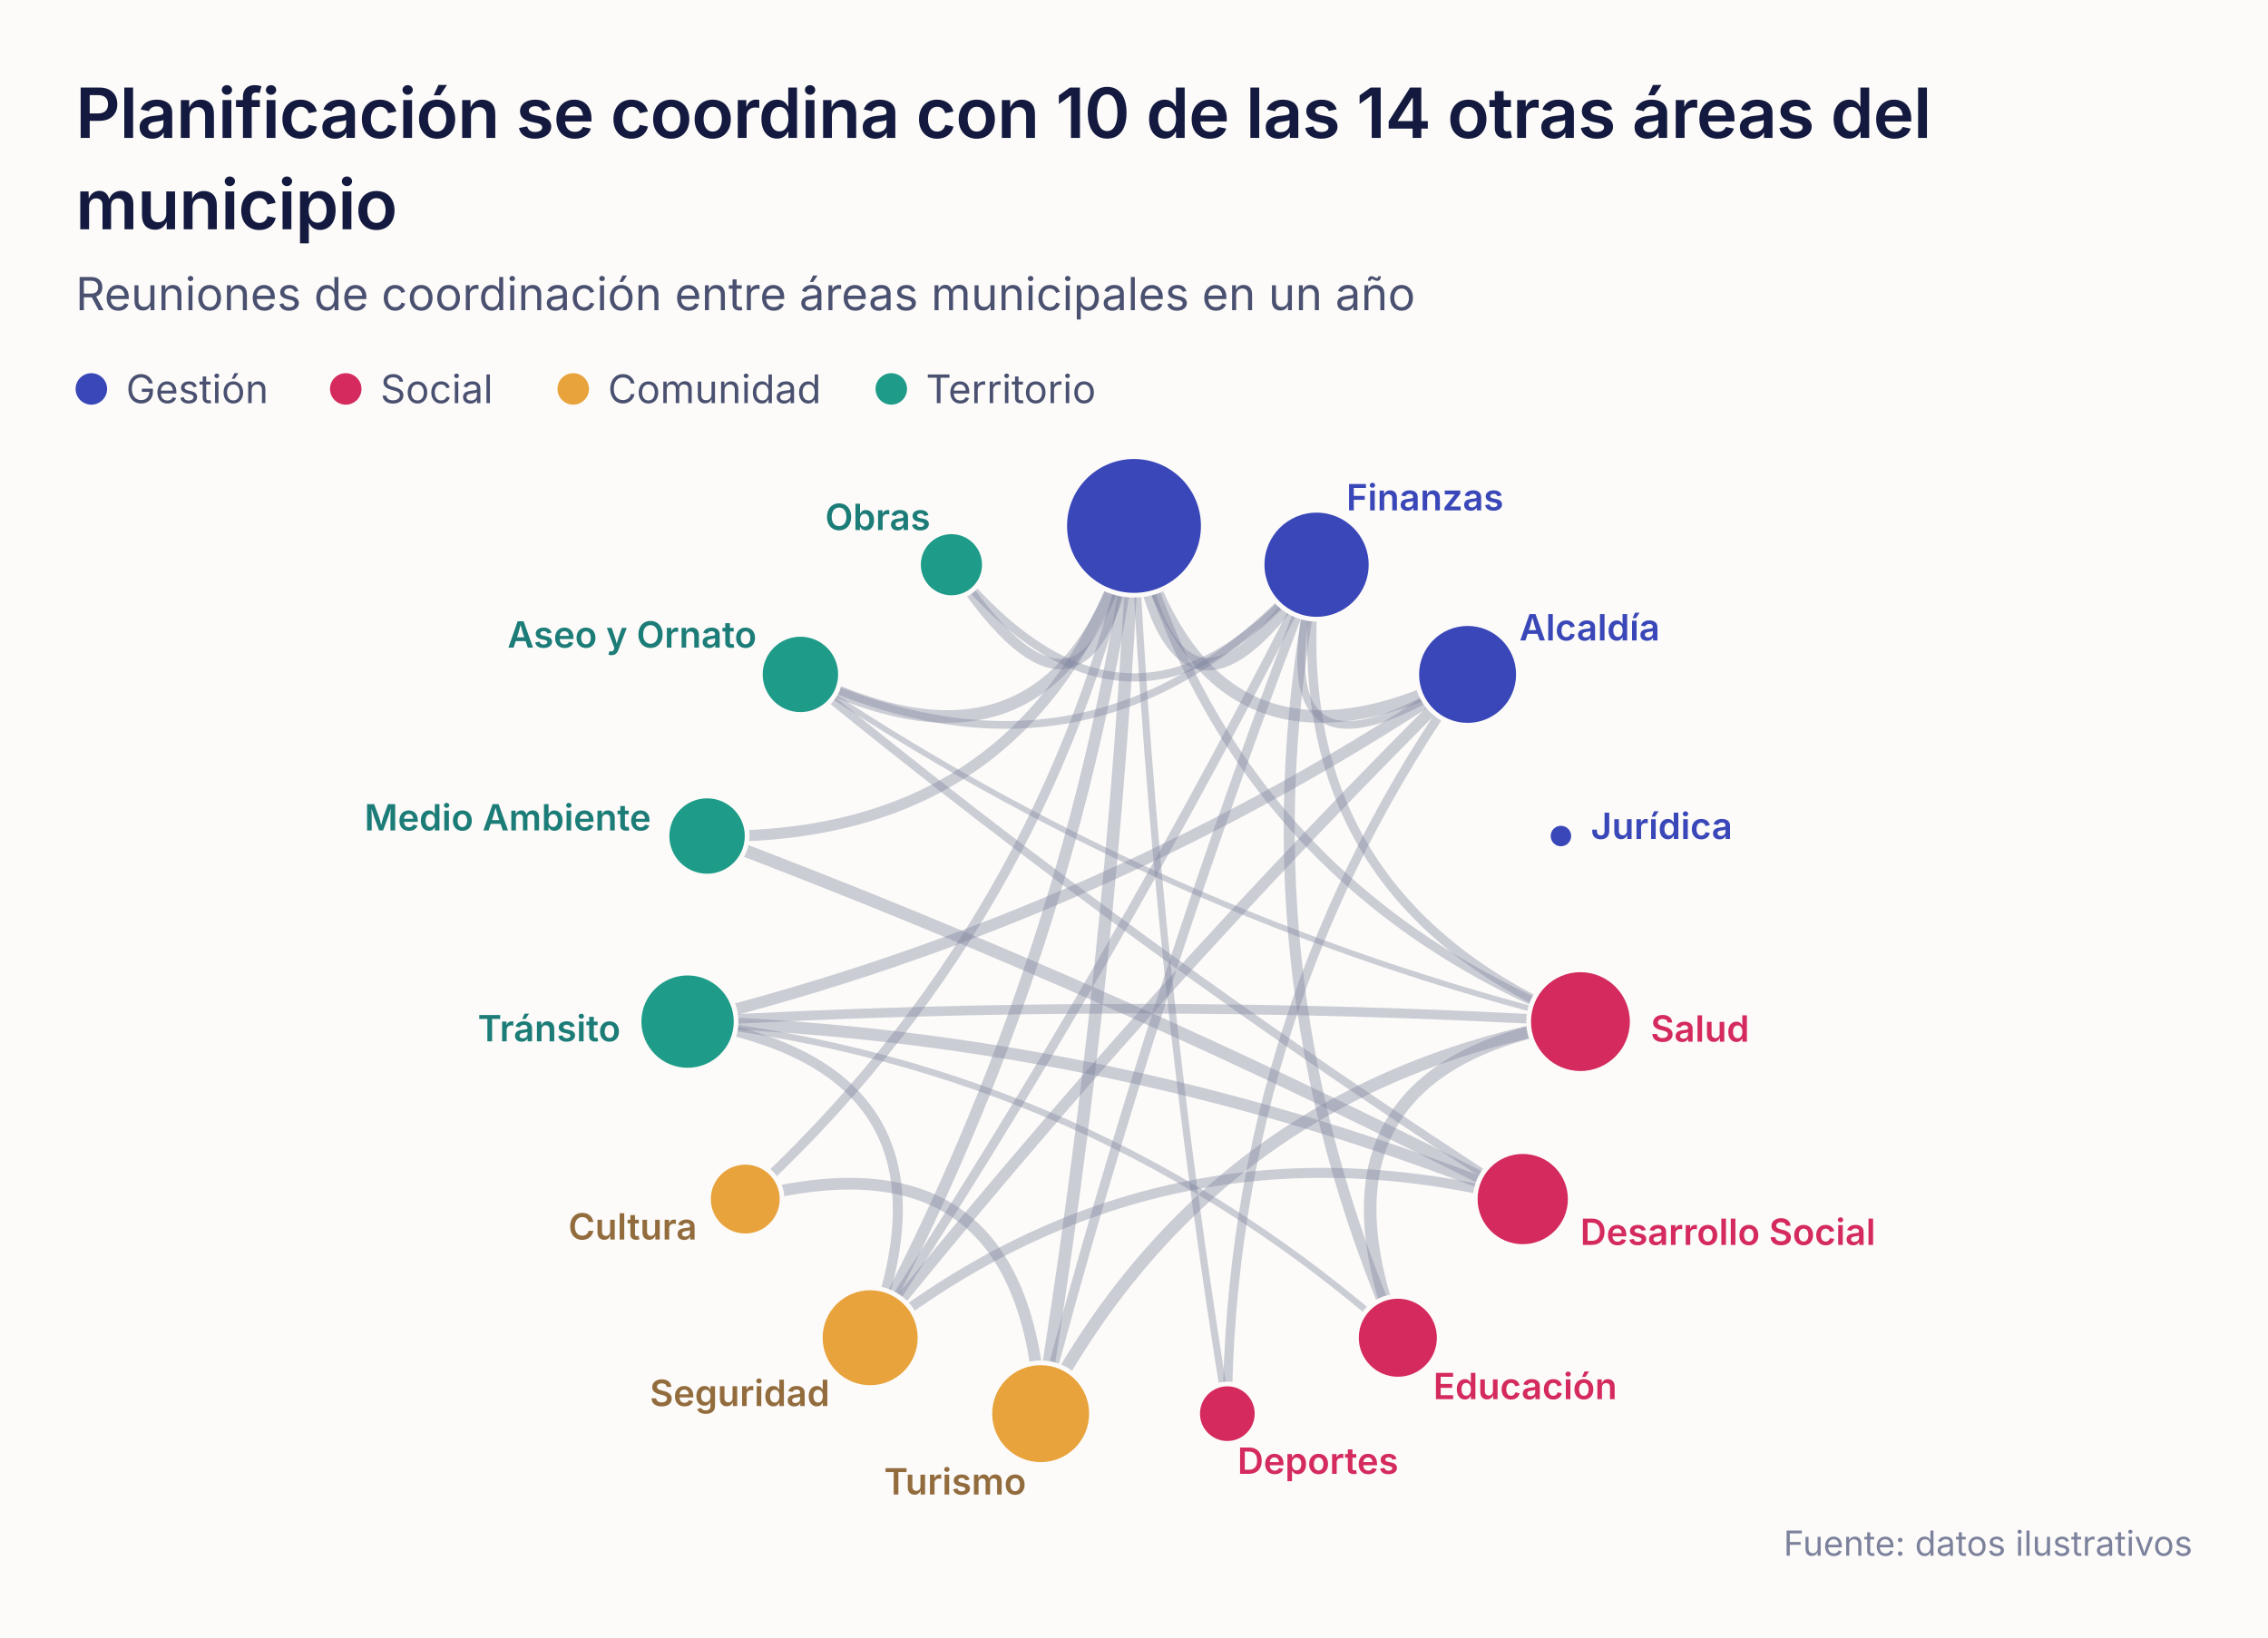
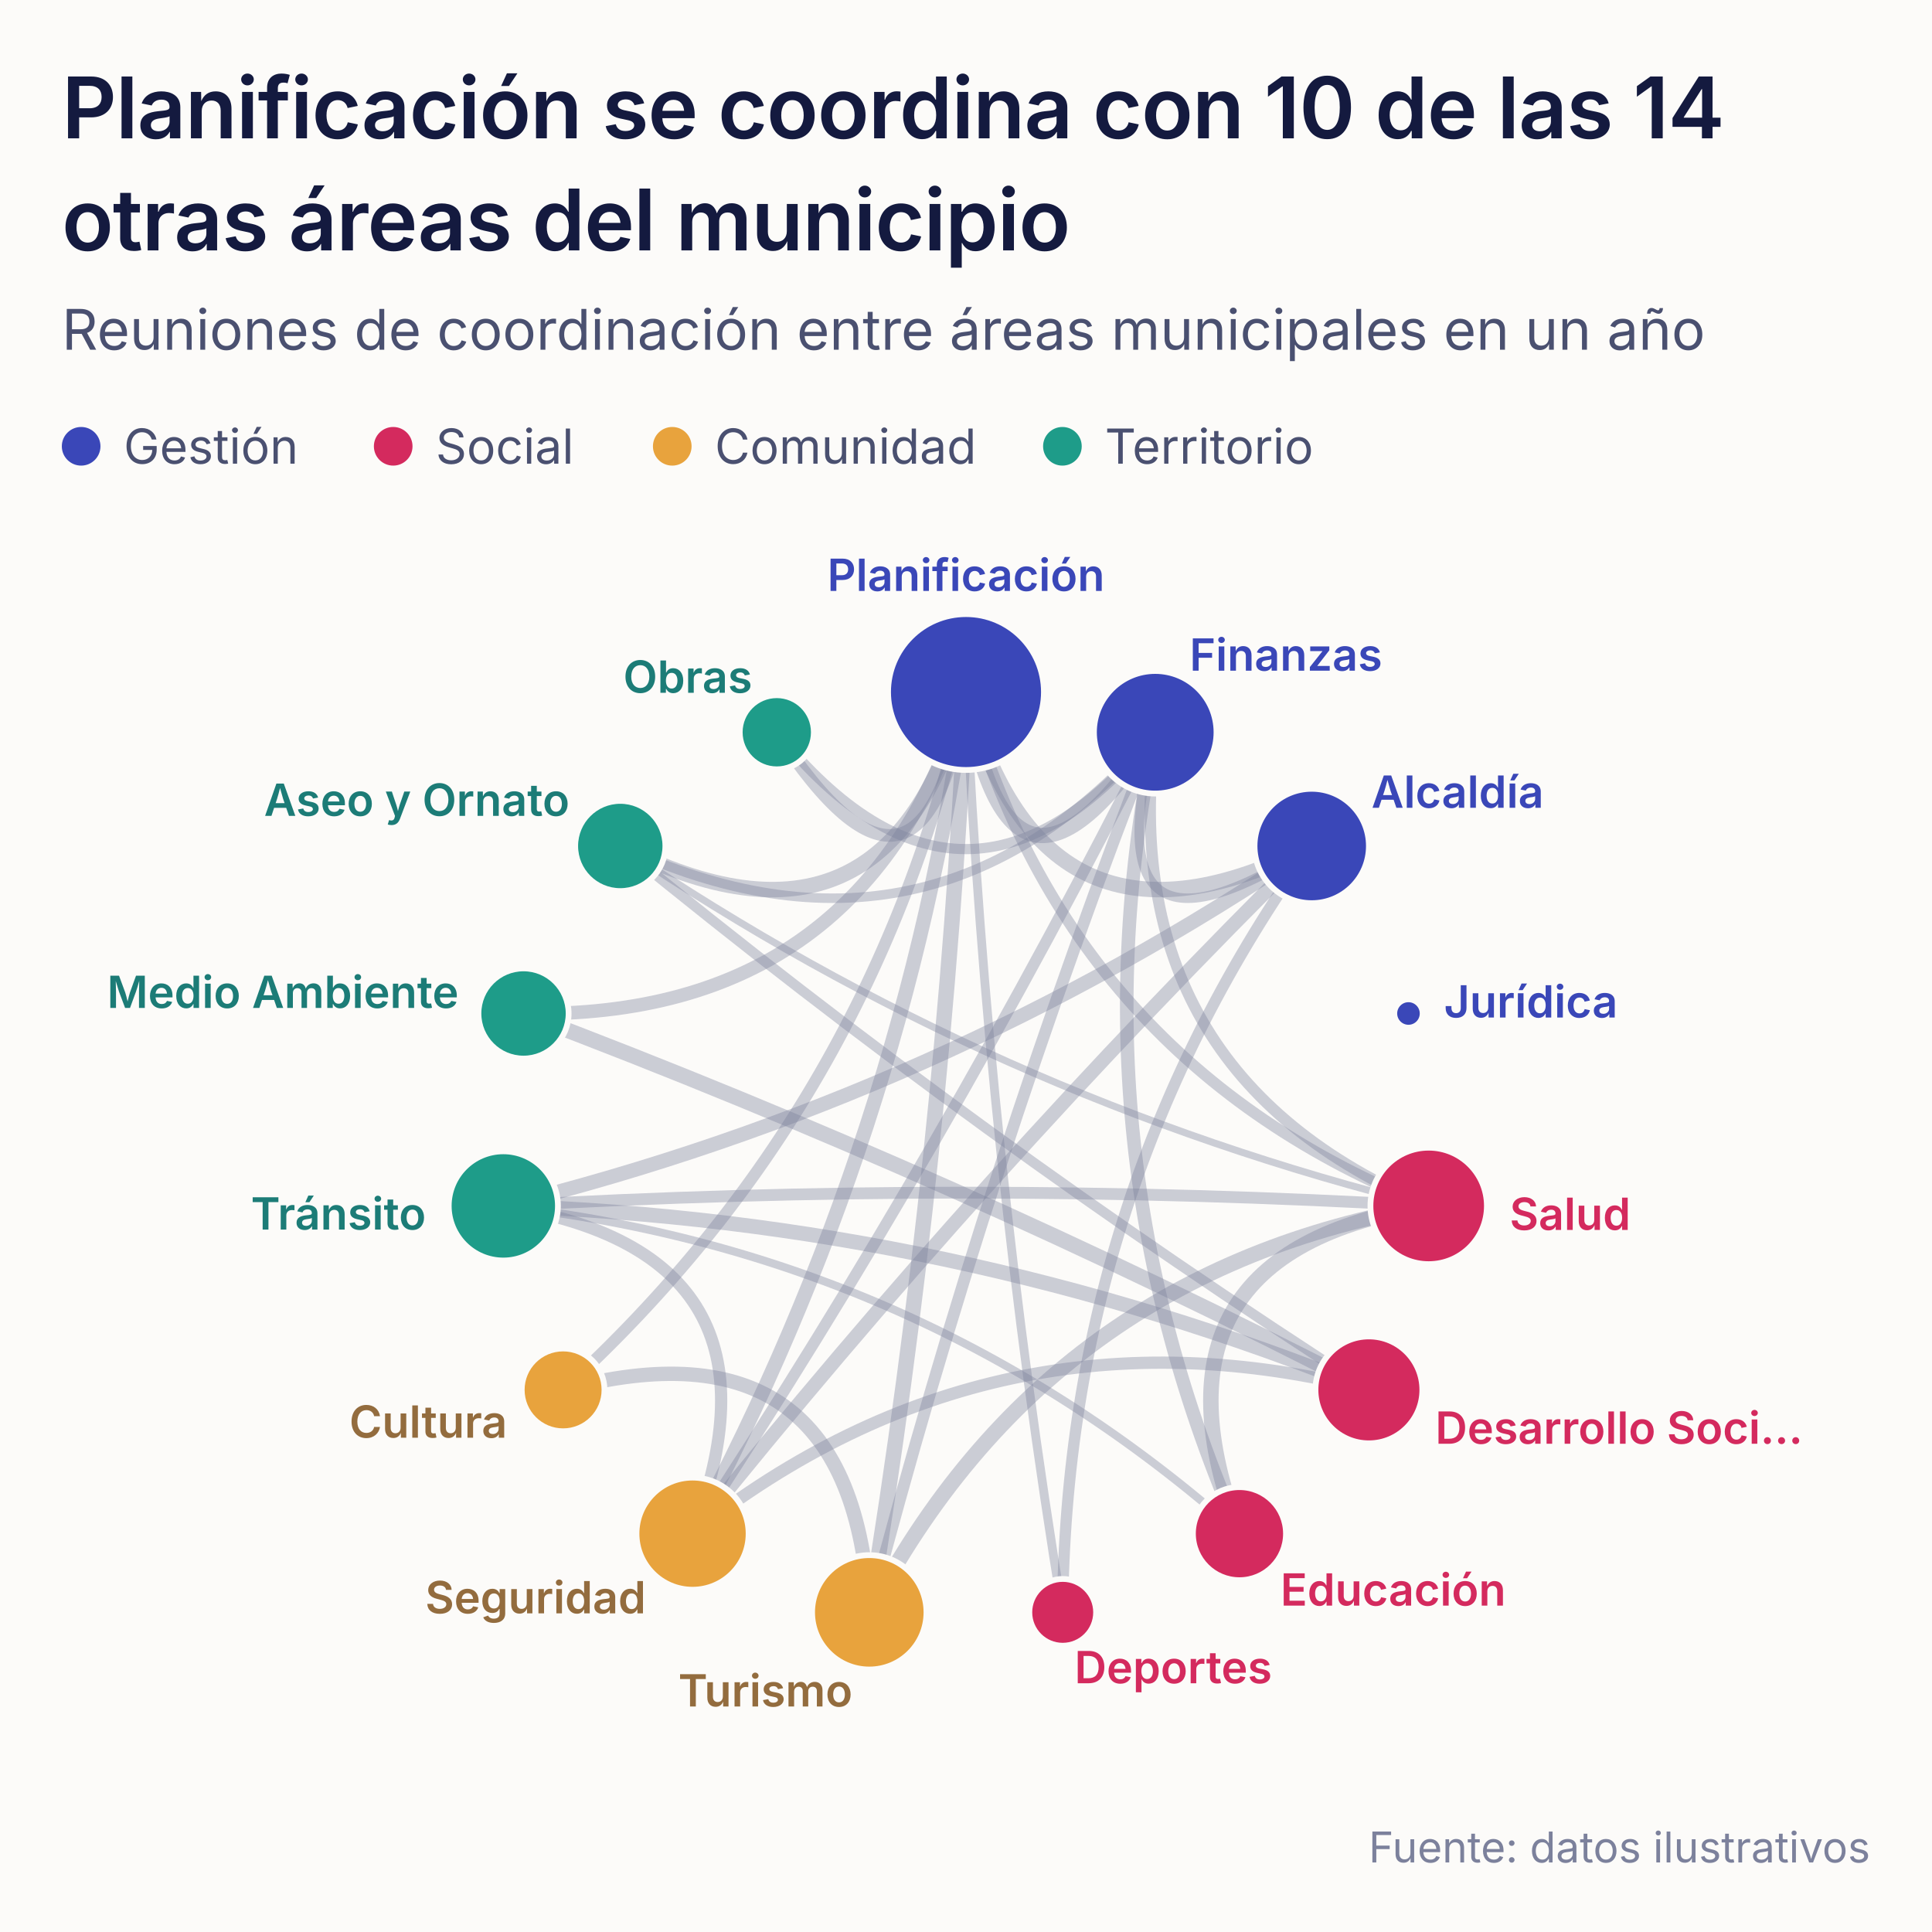
- <svg xmlns="http://www.w3.org/2000/svg" viewBox="0 0 720 520" width="720" height="520" role="img" aria-labelledby="panlwkoi-t panlwkoi-d" font-family="'Mozilla Text', 'Inter', system-ui, -apple-system, 'Segoe UI', Roboto, sans-serif" class="pa-chart" data-pa-type="network" data-pa-mode="light" style="max-width:100%;height:auto;font-variant-numeric:lining-nums">
+ <svg xmlns="http://www.w3.org/2000/svg" viewBox="0 0 500 500" width="500" height="500" role="img" aria-labelledby="panlwm7m-t panlwm7m-d" font-family="'Mozilla Text', 'Inter', system-ui, -apple-system, 'Segoe UI', Roboto, sans-serif" class="pa-chart" data-pa-type="network" data-pa-mode="light" style="display:block;width:100%;height:auto;max-width:100%;max-height:100%;font-variant-numeric:lining-nums">
  <style>.pa-m{transition:opacity .15s ease}.pa-focus .pa-m{opacity:.28}.pa-focus .pa-m.pa-on{opacity:1}</style>
-   <rect width="720" height="520" fill="#FCFBF9" />
+   <rect width="500" height="500" fill="#FCFBF9" />
  <g class="pa-header">
-     <text x="24" y="43.8" fill="#141A3F" font-size="22" font-weight="600" letter-spacing="-0.01em">Planificación se coordina con 10 de las 14 otras áreas del</text>
-     <text x="24" y="72.8" fill="#141A3F" font-size="22" font-weight="600" letter-spacing="-0.01em">municipio</text>
-     <text x="24" y="98.5" fill="#4A5070" font-size="14.5">Reuniones de coordinación entre áreas municipales en un año</text>
+     <text x="16" y="35.8" fill="#141A3F" font-size="22" font-weight="600" letter-spacing="-0.01em">Planificación se coordina con 10 de las 14</text>
+     <text x="16" y="64.8" fill="#141A3F" font-size="22" font-weight="600" letter-spacing="-0.01em">otras áreas del municipio</text>
+     <text x="16" y="90.5" fill="#4A5070" font-size="14.5">Reuniones de coordinación entre áreas municipales en un año</text>
    <g class="pa-legend">
      <g class="pa-key" data-color="#3A47B8" style="cursor:pointer">
-         <rect x="21" y="114" width="70.76" height="19" rx="4" fill="transparent" />
-         <circle cx="29" cy="123.5" r="5" fill="#3A47B8" />
-         <text x="40" y="128" fill="#4A5070" font-size="12.5">Gestión</text>
+         <rect x="13" y="106" width="70.76" height="19" rx="4" fill="transparent" />
+         <circle cx="21" cy="115.5" r="5" fill="#3A47B8" />
+         <text x="32" y="120" fill="#4A5070" font-size="12.5">Gestión</text>
      </g>
      <g class="pa-key" data-color="#D42A5E" style="cursor:pointer">
-         <rect x="101.76" y="114" width="62.22" height="19" rx="4" fill="transparent" />
-         <circle cx="109.76" cy="123.5" r="5" fill="#D42A5E" />
-         <text x="120.76" y="128" fill="#4A5070" font-size="12.5">Social</text>
+         <rect x="93.76" y="106" width="62.22" height="19" rx="4" fill="transparent" />
+         <circle cx="101.76" cy="115.5" r="5" fill="#D42A5E" />
+         <text x="112.76" y="120" fill="#4A5070" font-size="12.5">Social</text>
      </g>
      <g class="pa-key" data-color="#E8A33D" style="cursor:pointer">
-         <rect x="173.98" y="114" width="90.97" height="19" rx="4" fill="transparent" />
-         <circle cx="181.98" cy="123.5" r="5" fill="#E8A33D" />
-         <text x="192.98" y="128" fill="#4A5070" font-size="12.5">Comunidad</text>
+         <rect x="165.98" y="106" width="90.97" height="19" rx="4" fill="transparent" />
+         <circle cx="173.98" cy="115.5" r="5" fill="#E8A33D" />
+         <text x="184.98" y="120" fill="#4A5070" font-size="12.5">Comunidad</text>
      </g>
      <g class="pa-key" data-color="#1E9C89" style="cursor:pointer">
-         <rect x="274.95" y="114" width="81.13" height="19" rx="4" fill="transparent" />
-         <circle cx="282.95" cy="123.5" r="5" fill="#1E9C89" />
-         <text x="293.95" y="128" fill="#4A5070" font-size="12.5">Territorio</text>
+         <rect x="266.95" y="106" width="81.13" height="19" rx="4" fill="transparent" />
+         <circle cx="274.95" cy="115.5" r="5" fill="#1E9C89" />
+         <text x="285.95" y="120" fill="#4A5070" font-size="12.5">Territorio</text>
      </g>
    </g>
  </g>
  <g class="pa-body">
    <g class="pa-links">
-       <path class="pa-m" d="M254.1,214.1Q368.1,291.4 501.7,324.4" fill="none" stroke="#7C819C" stroke-opacity="0.38" stroke-width="1.83" stroke-linecap="round" data-tip="Aseo y Ornato — Salud 2" />
-       <path class="pa-m" d="M443.8,424.8Q347.0,338.8 218.3,324.4" fill="none" stroke="#7C819C" stroke-opacity="0.38" stroke-width="2.08" stroke-linecap="round" data-tip="Educación — Tránsito 3" />
-       <path class="pa-m" d="M389.6,448.9Q366.7,308.8 360.0,167.0" fill="none" stroke="#7C819C" stroke-opacity="0.38" stroke-width="2.28" stroke-linecap="round" data-tip="Deportes — Planificación 4" />
-       <path class="pa-m" d="M465.9,214.1Q396.9,258.8 418.0,179.3" fill="none" stroke="#7C819C" stroke-opacity="0.38" stroke-width="2.46" stroke-linecap="round" data-tip="Alcaldía — Finanzas 5" />
-       <path class="pa-m" d="M254.1,214.1Q349.2,258.8 418.0,179.3" fill="none" stroke="#7C819C" stroke-opacity="0.38" stroke-width="2.46" stroke-linecap="round" data-tip="Aseo y Ornato — Finanzas 5" />
-       <path class="pa-m" d="M418.0,179.3Q360.0,250.9 302.0,179.3" fill="none" stroke="#7C819C" stroke-opacity="0.38" stroke-width="2.63" stroke-linecap="round" data-tip="Finanzas — Obras 6" />
-       <path class="pa-m" d="M254.1,214.1Q363.9,304.1 483.4,380.8" fill="none" stroke="#7C819C" stroke-opacity="0.38" stroke-width="2.63" stroke-linecap="round" data-tip="Aseo y Ornato — Desarrollo Social 6" />
-       <path class="pa-m" d="M465.9,214.1Q390.5,319.4 389.6,448.9" fill="none" stroke="#7C819C" stroke-opacity="0.38" stroke-width="2.92" stroke-linecap="round" data-tip="Alcaldía — Deportes 8" />
-       <path class="pa-m" d="M360.0,167.0Q391.9,280.8 501.7,324.4" fill="none" stroke="#7C819C" stroke-opacity="0.38" stroke-width="2.92" stroke-linecap="round" data-tip="Planificación — Salud 8" />
-       <path class="pa-m" d="M418.0,179.3Q404.9,283.6 501.7,324.4" fill="none" stroke="#7C819C" stroke-opacity="0.38" stroke-width="2.92" stroke-linecap="round" data-tip="Finanzas — Salud 8" />
-       <path class="pa-m" d="M418.0,179.3Q354.2,306.1 276.2,424.8" fill="none" stroke="#7C819C" stroke-opacity="0.38" stroke-width="2.92" stroke-linecap="round" data-tip="Finanzas — Seguridad 8" />
-       <path class="pa-m" d="M236.6,380.8Q332.2,293.5 360.0,167.0" fill="none" stroke="#7C819C" stroke-opacity="0.38" stroke-width="3.05" stroke-linecap="round" data-tip="Cultura — Planificación 9" />
-       <path class="pa-m" d="M418.0,179.3Q366.4,311.6 330.4,448.9" fill="none" stroke="#7C819C" stroke-opacity="0.38" stroke-width="3.05" stroke-linecap="round" data-tip="Finanzas — Turismo 9" />
-       <path class="pa-m" d="M501.7,324.4Q360.0,316.2 218.3,324.4" fill="none" stroke="#7C819C" stroke-opacity="0.38" stroke-width="3.05" stroke-linecap="round" data-tip="Salud — Tránsito 9" />
-       <path class="pa-m" d="M276.2,424.8Q309.3,338.8 218.3,324.4" fill="none" stroke="#7C819C" stroke-opacity="0.38" stroke-width="3.17" stroke-linecap="round" data-tip="Seguridad — Tránsito 10" />
-       <path class="pa-m" d="M483.4,380.8Q368.9,351.5 276.2,424.8" fill="none" stroke="#7C819C" stroke-opacity="0.38" stroke-width="3.17" stroke-linecap="round" data-tip="Desarrollo Social — Seguridad 10" />
-       <path class="pa-m" d="M302.0,179.3Q347.0,248.1 360.0,167.0" fill="none" stroke="#7C819C" stroke-opacity="0.38" stroke-width="3.29" stroke-linecap="round" data-tip="Obras — Planificación 11" />
-       <path class="pa-m" d="M224.5,265.5Q329.5,267.5 360.0,167.0" fill="none" stroke="#7C819C" stroke-opacity="0.38" stroke-width="3.51" stroke-linecap="round" data-tip="Medio Ambiente — Planificación 13" />
-       <path class="pa-m" d="M443.8,424.8Q391.9,306.1 418.0,179.3" fill="none" stroke="#7C819C" stroke-opacity="0.38" stroke-width="3.51" stroke-linecap="round" data-tip="Educación — Finanzas 13" />
-       <path class="pa-m" d="M465.9,214.1Q365.0,314.0 276.2,424.8" fill="none" stroke="#7C819C" stroke-opacity="0.38" stroke-width="3.62" stroke-linecap="round" data-tip="Alcaldía — Seguridad 14" />
-       <path class="pa-m" d="M465.9,214.1Q351.9,291.4 218.3,324.4" fill="none" stroke="#7C819C" stroke-opacity="0.38" stroke-width="3.72" stroke-linecap="round" data-tip="Alcaldía — Tránsito 15" />
-       <path class="pa-m" d="M360.0,167.0Q341.2,303.4 276.2,424.8" fill="none" stroke="#7C819C" stroke-opacity="0.38" stroke-width="3.72" stroke-linecap="round" data-tip="Planificación — Seguridad 15" />
-       <path class="pa-m" d="M236.6,380.8Q325.6,356.9 330.4,448.9" fill="none" stroke="#7C819C" stroke-opacity="0.38" stroke-width="3.72" stroke-linecap="round" data-tip="Cultura — Turismo 15" />
-       <path class="pa-m" d="M483.4,380.8Q355.9,328.9 218.3,324.4" fill="none" stroke="#7C819C" stroke-opacity="0.38" stroke-width="3.81" stroke-linecap="round" data-tip="Desarrollo Social — Tránsito 16" />
-       <path class="pa-m" d="M465.9,214.1Q383.8,256.0 360.0,167.0" fill="none" stroke="#7C819C" stroke-opacity="0.38" stroke-width="4" stroke-linecap="round" data-tip="Alcaldía — Planificación 18" />
-       <path class="pa-m" d="M418.0,179.3Q373.0,248.1 360.0,167.0" fill="none" stroke="#7C819C" stroke-opacity="0.38" stroke-width="4" stroke-linecap="round" data-tip="Finanzas — Planificación 18" />
-       <path class="pa-m" d="M254.1,214.1Q336.2,256.0 360.0,167.0" fill="none" stroke="#7C819C" stroke-opacity="0.38" stroke-width="4" stroke-linecap="round" data-tip="Aseo y Ornato — Planificación 18" />
-       <path class="pa-m" d="M360.0,167.0Q353.3,308.8 330.4,448.9" fill="none" stroke="#7C819C" stroke-opacity="0.38" stroke-width="4" stroke-linecap="round" data-tip="Planificación — Turismo 18" />
-       <path class="pa-m" d="M483.4,380.8Q357.3,315.6 224.5,265.5" fill="none" stroke="#7C819C" stroke-opacity="0.38" stroke-width="4" stroke-linecap="round" data-tip="Desarrollo Social — Medio Ambiente 18" />
-       <path class="pa-m" d="M443.8,424.8Q410.7,338.8 501.7,324.4" fill="none" stroke="#7C819C" stroke-opacity="0.38" stroke-width="4" stroke-linecap="round" data-tip="Educación — Salud 18" />
-       <path class="pa-m" d="M501.7,324.4Q385.2,344.2 330.4,448.9" fill="none" stroke="#7C819C" stroke-opacity="0.38" stroke-width="4" stroke-linecap="round" data-tip="Salud — Turismo 18" />
+       <path class="pa-m" d="M160.5,218.9Q256.8,284.2 369.7,312.1" fill="none" stroke="#7C819C" stroke-opacity="0.38" stroke-width="1.83" stroke-linecap="round" data-tip="Aseo y Ornato — Salud 2" />
+       <path class="pa-m" d="M320.8,396.9Q239.0,324.2 130.3,312.1" fill="none" stroke="#7C819C" stroke-opacity="0.38" stroke-width="2.08" stroke-linecap="round" data-tip="Educación — Tránsito 3" />
+       <path class="pa-m" d="M275.0,417.3Q255.6,298.9 250.0,179.1" fill="none" stroke="#7C819C" stroke-opacity="0.38" stroke-width="2.28" stroke-linecap="round" data-tip="Deportes — Planificación 4" />
+       <path class="pa-m" d="M339.5,218.9Q281.2,256.6 299.0,189.5" fill="none" stroke="#7C819C" stroke-opacity="0.38" stroke-width="2.46" stroke-linecap="round" data-tip="Alcaldía — Finanzas 5" />
+       <path class="pa-m" d="M160.5,218.9Q240.9,256.6 299.0,189.5" fill="none" stroke="#7C819C" stroke-opacity="0.38" stroke-width="2.46" stroke-linecap="round" data-tip="Aseo y Ornato — Finanzas 5" />
+       <path class="pa-m" d="M299.0,189.5Q250.0,250.0 201.0,189.5" fill="none" stroke="#7C819C" stroke-opacity="0.38" stroke-width="2.63" stroke-linecap="round" data-tip="Finanzas — Obras 6" />
+       <path class="pa-m" d="M160.5,218.9Q253.3,294.9 354.3,359.7" fill="none" stroke="#7C819C" stroke-opacity="0.38" stroke-width="2.63" stroke-linecap="round" data-tip="Aseo y Ornato — Desarrollo Social 6" />
+       <path class="pa-m" d="M339.5,218.9Q275.8,307.9 275.0,417.3" fill="none" stroke="#7C819C" stroke-opacity="0.38" stroke-width="2.92" stroke-linecap="round" data-tip="Alcaldía — Deportes 8" />
+       <path class="pa-m" d="M250.0,179.1Q276.9,275.2 369.7,312.1" fill="none" stroke="#7C819C" stroke-opacity="0.38" stroke-width="2.92" stroke-linecap="round" data-tip="Planificación — Salud 8" />
+       <path class="pa-m" d="M299.0,189.5Q288.0,277.6 369.7,312.1" fill="none" stroke="#7C819C" stroke-opacity="0.38" stroke-width="2.92" stroke-linecap="round" data-tip="Finanzas — Salud 8" />
+       <path class="pa-m" d="M299.0,189.5Q245.1,296.7 179.2,396.9" fill="none" stroke="#7C819C" stroke-opacity="0.38" stroke-width="2.92" stroke-linecap="round" data-tip="Finanzas — Seguridad 8" />
+       <path class="pa-m" d="M145.7,359.7Q226.5,286.0 250.0,179.1" fill="none" stroke="#7C819C" stroke-opacity="0.38" stroke-width="3.05" stroke-linecap="round" data-tip="Cultura — Planificación 9" />
+       <path class="pa-m" d="M299.0,189.5Q255.4,301.3 225.0,417.3" fill="none" stroke="#7C819C" stroke-opacity="0.38" stroke-width="3.05" stroke-linecap="round" data-tip="Finanzas — Turismo 9" />
+       <path class="pa-m" d="M369.7,312.1Q250.0,305.2 130.3,312.1" fill="none" stroke="#7C819C" stroke-opacity="0.38" stroke-width="3.05" stroke-linecap="round" data-tip="Salud — Tránsito 9" />
+       <path class="pa-m" d="M179.2,396.9Q207.1,324.2 130.3,312.1" fill="none" stroke="#7C819C" stroke-opacity="0.38" stroke-width="3.17" stroke-linecap="round" data-tip="Seguridad — Tránsito 10" />
+       <path class="pa-m" d="M354.3,359.7Q257.5,335.0 179.2,396.9" fill="none" stroke="#7C819C" stroke-opacity="0.38" stroke-width="3.17" stroke-linecap="round" data-tip="Desarrollo Social — Seguridad 10" />
+       <path class="pa-m" d="M201.0,189.5Q239.0,247.7 250.0,179.1" fill="none" stroke="#7C819C" stroke-opacity="0.38" stroke-width="3.29" stroke-linecap="round" data-tip="Obras — Planificación 11" />
+       <path class="pa-m" d="M135.5,262.3Q224.2,264.0 250.0,179.1" fill="none" stroke="#7C819C" stroke-opacity="0.38" stroke-width="3.51" stroke-linecap="round" data-tip="Medio Ambiente — Planificación 13" />
+       <path class="pa-m" d="M320.8,396.9Q276.9,296.7 299.0,189.5" fill="none" stroke="#7C819C" stroke-opacity="0.38" stroke-width="3.51" stroke-linecap="round" data-tip="Educación — Finanzas 13" />
+       <path class="pa-m" d="M339.5,218.9Q254.2,303.3 179.2,396.9" fill="none" stroke="#7C819C" stroke-opacity="0.38" stroke-width="3.62" stroke-linecap="round" data-tip="Alcaldía — Seguridad 14" />
+       <path class="pa-m" d="M339.5,218.9Q243.2,284.2 130.3,312.1" fill="none" stroke="#7C819C" stroke-opacity="0.38" stroke-width="3.72" stroke-linecap="round" data-tip="Alcaldía — Tránsito 15" />
+       <path class="pa-m" d="M250.0,179.1Q234.1,294.3 179.2,396.9" fill="none" stroke="#7C819C" stroke-opacity="0.38" stroke-width="3.72" stroke-linecap="round" data-tip="Planificación — Seguridad 15" />
+       <path class="pa-m" d="M145.7,359.7Q220.9,339.5 225.0,417.3" fill="none" stroke="#7C819C" stroke-opacity="0.38" stroke-width="3.72" stroke-linecap="round" data-tip="Cultura — Turismo 15" />
+       <path class="pa-m" d="M354.3,359.7Q246.5,315.9 130.3,312.1" fill="none" stroke="#7C819C" stroke-opacity="0.38" stroke-width="3.81" stroke-linecap="round" data-tip="Desarrollo Social — Tránsito 16" />
+       <path class="pa-m" d="M339.5,218.9Q270.1,254.3 250.0,179.1" fill="none" stroke="#7C819C" stroke-opacity="0.38" stroke-width="4" stroke-linecap="round" data-tip="Alcaldía — Planificación 18" />
+       <path class="pa-m" d="M299.0,189.5Q261.0,247.7 250.0,179.1" fill="none" stroke="#7C819C" stroke-opacity="0.38" stroke-width="4" stroke-linecap="round" data-tip="Finanzas — Planificación 18" />
+       <path class="pa-m" d="M160.5,218.9Q229.9,254.3 250.0,179.1" fill="none" stroke="#7C819C" stroke-opacity="0.38" stroke-width="4" stroke-linecap="round" data-tip="Aseo y Ornato — Planificación 18" />
+       <path class="pa-m" d="M250.0,179.1Q244.4,298.9 225.0,417.3" fill="none" stroke="#7C819C" stroke-opacity="0.38" stroke-width="4" stroke-linecap="round" data-tip="Planificación — Turismo 18" />
+       <path class="pa-m" d="M354.3,359.7Q247.7,304.7 135.5,262.3" fill="none" stroke="#7C819C" stroke-opacity="0.38" stroke-width="4" stroke-linecap="round" data-tip="Desarrollo Social — Medio Ambiente 18" />
+       <path class="pa-m" d="M320.8,396.9Q292.9,324.2 369.7,312.1" fill="none" stroke="#7C819C" stroke-opacity="0.38" stroke-width="4" stroke-linecap="round" data-tip="Educación — Salud 18" />
+       <path class="pa-m" d="M369.7,312.1Q271.3,328.8 225.0,417.3" fill="none" stroke="#7C819C" stroke-opacity="0.38" stroke-width="4" stroke-linecap="round" data-tip="Salud — Turismo 18" />
    </g>
    <g class="pa-nodes">
-       <circle class="pa-m" cx="360" cy="167" r="22" fill="#3A47B8" stroke="#FCFBF9" stroke-width="1.5" data-tip="Planificación Gestión Conexiones: 10 Grado ponderado: 132" data-node="Planificación" style="cursor:pointer" />
-       <circle class="pa-m" cx="417.96" cy="179.32" r="17.29" fill="#3A47B8" stroke="#FCFBF9" stroke-width="1.5" data-tip="Finanzas Gestión Conexiones: 8 Grado ponderado: 72" data-node="Finanzas" style="cursor:pointer" />
-       <circle class="pa-m" cx="501.72" cy="324.4" r="16.44" fill="#D42A5E" stroke="#FCFBF9" stroke-width="1.5" data-tip="Salud Social Conexiones: 6 Grado ponderado: 63" data-node="Salud" style="cursor:pointer" />
-       <circle class="pa-m" cx="465.9" cy="214.15" r="16.14" fill="#3A47B8" stroke="#FCFBF9" stroke-width="1.5" data-tip="Alcaldía Gestión Conexiones: 5 Grado ponderado: 60" data-node="Alcaldía" style="cursor:pointer" />
-       <circle class="pa-m" cx="330.37" cy="448.89" r="16.14" fill="#E8A33D" stroke="#FCFBF9" stroke-width="1.5" data-tip="Turismo Comunidad Conexiones: 4 Grado ponderado: 60" data-node="Turismo" style="cursor:pointer" />
-       <circle class="pa-m" cx="276.24" cy="424.78" r="15.83" fill="#E8A33D" stroke="#FCFBF9" stroke-width="1.5" data-tip="Seguridad Comunidad Conexiones: 5 Grado ponderado: 57" data-node="Seguridad" style="cursor:pointer" />
-       <circle class="pa-m" cx="218.28" cy="324.4" r="15.41" fill="#1E9C89" stroke="#FCFBF9" stroke-width="1.5" data-tip="Tránsito Territorio Conexiones: 5 Grado ponderado: 53" data-node="Tránsito" style="cursor:pointer" />
-       <circle class="pa-m" cx="483.41" cy="380.75" r="15.08" fill="#D42A5E" stroke="#FCFBF9" stroke-width="1.5" data-tip="Desarrollo Social Social Conexiones: 4 Grado ponderado: 50" data-node="Desarrollo Social" style="cursor:pointer" />
-       <circle class="pa-m" cx="443.76" cy="424.78" r="13.14" fill="#D42A5E" stroke="#FCFBF9" stroke-width="1.5" data-tip="Educación Social Conexiones: 3 Grado ponderado: 34" data-node="Educación" style="cursor:pointer" />
-       <circle class="pa-m" cx="224.47" cy="265.47" r="12.72" fill="#1E9C89" stroke="#FCFBF9" stroke-width="1.5" data-tip="Medio Ambiente Territorio Conexiones: 2 Grado ponderado: 31" data-node="Medio Ambiente" style="cursor:pointer" />
-       <circle class="pa-m" cx="254.1" cy="214.15" r="12.72" fill="#1E9C89" stroke="#FCFBF9" stroke-width="1.5" data-tip="Aseo y Ornato Territorio Conexiones: 4 Grado ponderado: 31" data-node="Aseo y Ornato" style="cursor:pointer" />
-       <circle class="pa-m" cx="236.59" cy="380.75" r="11.68" fill="#E8A33D" stroke="#FCFBF9" stroke-width="1.5" data-tip="Cultura Comunidad Conexiones: 2 Grado ponderado: 24" data-node="Cultura" style="cursor:pointer" />
-       <circle class="pa-m" cx="302.04" cy="179.32" r="10.46" fill="#1E9C89" stroke="#FCFBF9" stroke-width="1.5" data-tip="Obras Territorio Conexiones: 2 Grado ponderado: 17" data-node="Obras" style="cursor:pointer" />
-       <circle class="pa-m" cx="389.63" cy="448.89" r="9.43" fill="#D42A5E" stroke="#FCFBF9" stroke-width="1.5" data-tip="Deportes Social Conexiones: 2 Grado ponderado: 12" data-node="Deportes" style="cursor:pointer" />
-       <circle class="pa-m" cx="495.53" cy="265.47" r="4" fill="#3A47B8" stroke="#FCFBF9" stroke-width="1.5" data-tip="Jurídica Gestión Conexiones: 0 Grado ponderado: 0" data-node="Jurídica" style="cursor:pointer" />
+       <circle class="pa-m" cx="250" cy="179.1" r="20.17" fill="#3A47B8" stroke="#FCFBF9" stroke-width="1.5" data-tip="Planificación Gestión Conexiones: 10 Grado ponderado: 132" data-node="Planificación" style="cursor:pointer" />
+       <circle class="pa-m" cx="298.97" cy="189.51" r="15.86" fill="#3A47B8" stroke="#FCFBF9" stroke-width="1.5" data-tip="Finanzas Gestión Conexiones: 8 Grado ponderado: 72" data-node="Finanzas" style="cursor:pointer" />
+       <circle class="pa-m" cx="369.74" cy="312.09" r="15.07" fill="#D42A5E" stroke="#FCFBF9" stroke-width="1.5" data-tip="Salud Social Conexiones: 6 Grado ponderado: 63" data-node="Salud" style="cursor:pointer" />
+       <circle class="pa-m" cx="339.47" cy="218.94" r="14.8" fill="#3A47B8" stroke="#FCFBF9" stroke-width="1.5" data-tip="Alcaldía Gestión Conexiones: 5 Grado ponderado: 60" data-node="Alcaldía" style="cursor:pointer" />
+       <circle class="pa-m" cx="224.97" cy="417.27" r="14.8" fill="#E8A33D" stroke="#FCFBF9" stroke-width="1.5" data-tip="Turismo Comunidad Conexiones: 4 Grado ponderado: 60" data-node="Turismo" style="cursor:pointer" />
+       <circle class="pa-m" cx="179.23" cy="396.91" r="14.51" fill="#E8A33D" stroke="#FCFBF9" stroke-width="1.5" data-tip="Seguridad Comunidad Conexiones: 5 Grado ponderado: 57" data-node="Seguridad" style="cursor:pointer" />
+       <circle class="pa-m" cx="130.26" cy="312.09" r="14.13" fill="#1E9C89" stroke="#FCFBF9" stroke-width="1.5" data-tip="Tránsito Territorio Conexiones: 5 Grado ponderado: 53" data-node="Tránsito" style="cursor:pointer" />
+       <circle class="pa-m" cx="354.27" cy="359.7" r="13.83" fill="#D42A5E" stroke="#FCFBF9" stroke-width="1.5" data-tip="Desarrollo Social Social Conexiones: 4 Grado ponderado: 50" data-node="Desarrollo Social" style="cursor:pointer" />
+       <circle class="pa-m" cx="320.77" cy="396.91" r="12.04" fill="#D42A5E" stroke="#FCFBF9" stroke-width="1.5" data-tip="Educación Social Conexiones: 3 Grado ponderado: 34" data-node="Educación" style="cursor:pointer" />
+       <circle class="pa-m" cx="135.49" cy="262.29" r="11.67" fill="#1E9C89" stroke="#FCFBF9" stroke-width="1.5" data-tip="Medio Ambiente Territorio Conexiones: 2 Grado ponderado: 31" data-node="Medio Ambiente" style="cursor:pointer" />
+       <circle class="pa-m" cx="160.53" cy="218.94" r="11.67" fill="#1E9C89" stroke="#FCFBF9" stroke-width="1.5" data-tip="Aseo y Ornato Territorio Conexiones: 4 Grado ponderado: 31" data-node="Aseo y Ornato" style="cursor:pointer" />
+       <circle class="pa-m" cx="145.73" cy="359.7" r="10.71" fill="#E8A33D" stroke="#FCFBF9" stroke-width="1.5" data-tip="Cultura Comunidad Conexiones: 2 Grado ponderado: 24" data-node="Cultura" style="cursor:pointer" />
+       <circle class="pa-m" cx="201.03" cy="189.51" r="9.59" fill="#1E9C89" stroke="#FCFBF9" stroke-width="1.5" data-tip="Obras Territorio Conexiones: 2 Grado ponderado: 17" data-node="Obras" style="cursor:pointer" />
+       <circle class="pa-m" cx="275.03" cy="417.27" r="8.64" fill="#D42A5E" stroke="#FCFBF9" stroke-width="1.5" data-tip="Deportes Social Conexiones: 2 Grado ponderado: 12" data-node="Deportes" style="cursor:pointer" />
+       <circle class="pa-m" cx="364.51" cy="262.29" r="3.67" fill="#3A47B8" stroke="#FCFBF9" stroke-width="1.5" data-tip="Jurídica Gestión Conexiones: 0 Grado ponderado: 0" data-node="Jurídica" style="cursor:pointer" />
    </g>
    <g class="pa-labels">
-       <text x="427.43" y="162.06" text-anchor="start" fill="#3A47B8" font-size="11.5" font-weight="600" stroke="#FCFBF9" stroke-width="3" paint-order="stroke" stroke-linejoin="round">Finanzas</text>
-       <text x="524.03" y="330.77" text-anchor="start" fill="#D42A5E" font-size="11.5" font-weight="600" stroke="#FCFBF9" stroke-width="3" paint-order="stroke" stroke-linejoin="round">Salud</text>
-       <text x="482.35" y="203.36" text-anchor="start" fill="#3A47B8" font-size="11.5" font-weight="600" stroke="#FCFBF9" stroke-width="3" paint-order="stroke" stroke-linejoin="round">Alcaldía</text>
-       <text x="325.77" y="474.56" text-anchor="end" fill="#936C3E" font-size="11.5" font-weight="600" stroke="#FCFBF9" stroke-width="3" paint-order="stroke" stroke-linejoin="round">Turismo</text>
-       <text x="263.41" y="446.47" text-anchor="end" fill="#936C3E" font-size="11.5" font-weight="600" stroke="#FCFBF9" stroke-width="3" paint-order="stroke" stroke-linejoin="round">Seguridad</text>
-       <text x="196.99" y="330.66" text-anchor="end" fill="#1C7C77" font-size="11.5" font-weight="600" stroke="#FCFBF9" stroke-width="3" paint-order="stroke" stroke-linejoin="round">Tránsito</text>
-       <text x="501.66" y="395.31" text-anchor="start" fill="#D42A5E" font-size="11.5" font-weight="600" stroke="#FCFBF9" stroke-width="3" paint-order="stroke" stroke-linejoin="round">Desarrollo Social</text>
-       <text x="455.01" y="444.29" text-anchor="start" fill="#D42A5E" font-size="11.5" font-weight="600" stroke="#FCFBF9" stroke-width="3" paint-order="stroke" stroke-linejoin="round">Educación</text>
-       <text x="206.67" y="263.7" text-anchor="end" fill="#1C7C77" font-size="11.5" font-weight="600" stroke="#FCFBF9" stroke-width="3" paint-order="stroke" stroke-linejoin="round">Medio Ambiente</text>
-       <text x="240.19" y="205.65" text-anchor="end" fill="#1C7C77" font-size="11.5" font-weight="600" stroke="#FCFBF9" stroke-width="3" paint-order="stroke" stroke-linejoin="round">Aseo y Ornato</text>
-       <text x="221.28" y="393.61" text-anchor="end" fill="#936C3E" font-size="11.5" font-weight="600" stroke="#FCFBF9" stroke-width="3" paint-order="stroke" stroke-linejoin="round">Cultura</text>
-       <text x="295.35" y="168.31" text-anchor="end" fill="#1C7C77" font-size="11.5" font-weight="600" stroke="#FCFBF9" stroke-width="3" paint-order="stroke" stroke-linejoin="round">Obras</text>
-       <text x="392.83" y="468" text-anchor="start" fill="#D42A5E" font-size="11.5" font-weight="600" stroke="#FCFBF9" stroke-width="3" paint-order="stroke" stroke-linejoin="round">Deportes</text>
-       <text x="505.04" y="266.4" text-anchor="start" fill="#3A47B8" font-size="11.5" font-weight="600" stroke="#FCFBF9" stroke-width="3" paint-order="stroke" stroke-linejoin="round">Jurídica</text>
+       <text x="250" y="152.93" text-anchor="middle" fill="#3A47B8" font-size="11.5" font-weight="600" stroke="#FCFBF9" stroke-width="3" paint-order="stroke" stroke-linejoin="round">Planificación</text>
+       <text x="307.86" y="173.57" text-anchor="start" fill="#3A47B8" font-size="11.5" font-weight="600" stroke="#FCFBF9" stroke-width="3" paint-order="stroke" stroke-linejoin="round">Finanzas</text>
+       <text x="390.7" y="318.31" text-anchor="start" fill="#D42A5E" font-size="11.5" font-weight="600" stroke="#FCFBF9" stroke-width="3" paint-order="stroke" stroke-linejoin="round">Salud</text>
+       <text x="354.93" y="209.05" text-anchor="start" fill="#3A47B8" font-size="11.5" font-weight="600" stroke="#FCFBF9" stroke-width="3" paint-order="stroke" stroke-linejoin="round">Alcaldía</text>
+       <text x="220.64" y="441.64" text-anchor="end" fill="#936C3E" font-size="11.5" font-weight="600" stroke="#FCFBF9" stroke-width="3" paint-order="stroke" stroke-linejoin="round">Turismo</text>
+       <text x="167.17" y="417.53" text-anchor="end" fill="#936C3E" font-size="11.5" font-weight="600" stroke="#FCFBF9" stroke-width="3" paint-order="stroke" stroke-linejoin="round">Seguridad</text>
+       <text x="110.24" y="318.21" text-anchor="end" fill="#1C7C77" font-size="11.5" font-weight="600" stroke="#FCFBF9" stroke-width="3" paint-order="stroke" stroke-linejoin="round">Tránsito</text>
+       <text x="371.44" y="373.64" text-anchor="start" fill="#D42A5E" font-size="11.5" font-weight="600" stroke="#FCFBF9" stroke-width="3" paint-order="stroke" stroke-linejoin="round">Desarrollo Soci…</text>
+       <text x="331.38" y="415.53" text-anchor="start" fill="#D42A5E" font-size="11.5" font-weight="600" stroke="#FCFBF9" stroke-width="3" paint-order="stroke" stroke-linejoin="round">Educación</text>
+       <text x="118.69" y="260.86" text-anchor="end" fill="#1C7C77" font-size="11.5" font-weight="600" stroke="#FCFBF9" stroke-width="3" paint-order="stroke" stroke-linejoin="round">Medio Ambiente</text>
+       <text x="147.4" y="211.14" text-anchor="end" fill="#1C7C77" font-size="11.5" font-weight="600" stroke="#FCFBF9" stroke-width="3" paint-order="stroke" stroke-linejoin="round">Aseo y Ornato</text>
+       <text x="131.26" y="372.08" text-anchor="end" fill="#936C3E" font-size="11.5" font-weight="600" stroke="#FCFBF9" stroke-width="3" paint-order="stroke" stroke-linejoin="round">Cultura</text>
+       <text x="194.69" y="179.29" text-anchor="end" fill="#1C7C77" font-size="11.5" font-weight="600" stroke="#FCFBF9" stroke-width="3" paint-order="stroke" stroke-linejoin="round">Obras</text>
+       <text x="278.08" y="435.62" text-anchor="start" fill="#D42A5E" font-size="11.5" font-weight="600" stroke="#FCFBF9" stroke-width="3" paint-order="stroke" stroke-linejoin="round">Deportes</text>
+       <text x="373.7" y="263.33" text-anchor="start" fill="#3A47B8" font-size="11.5" font-weight="600" stroke="#FCFBF9" stroke-width="3" paint-order="stroke" stroke-linejoin="round">Jurídica</text>
    </g>
  </g>
-   <text x="696" y="494" fill="#7C819C" font-size="11" text-anchor="end">Fuente: datos ilustrativos</text>
+   <text x="484" y="482" fill="#7C819C" font-size="11" text-anchor="end">Fuente: datos ilustrativos</text>
</svg>
